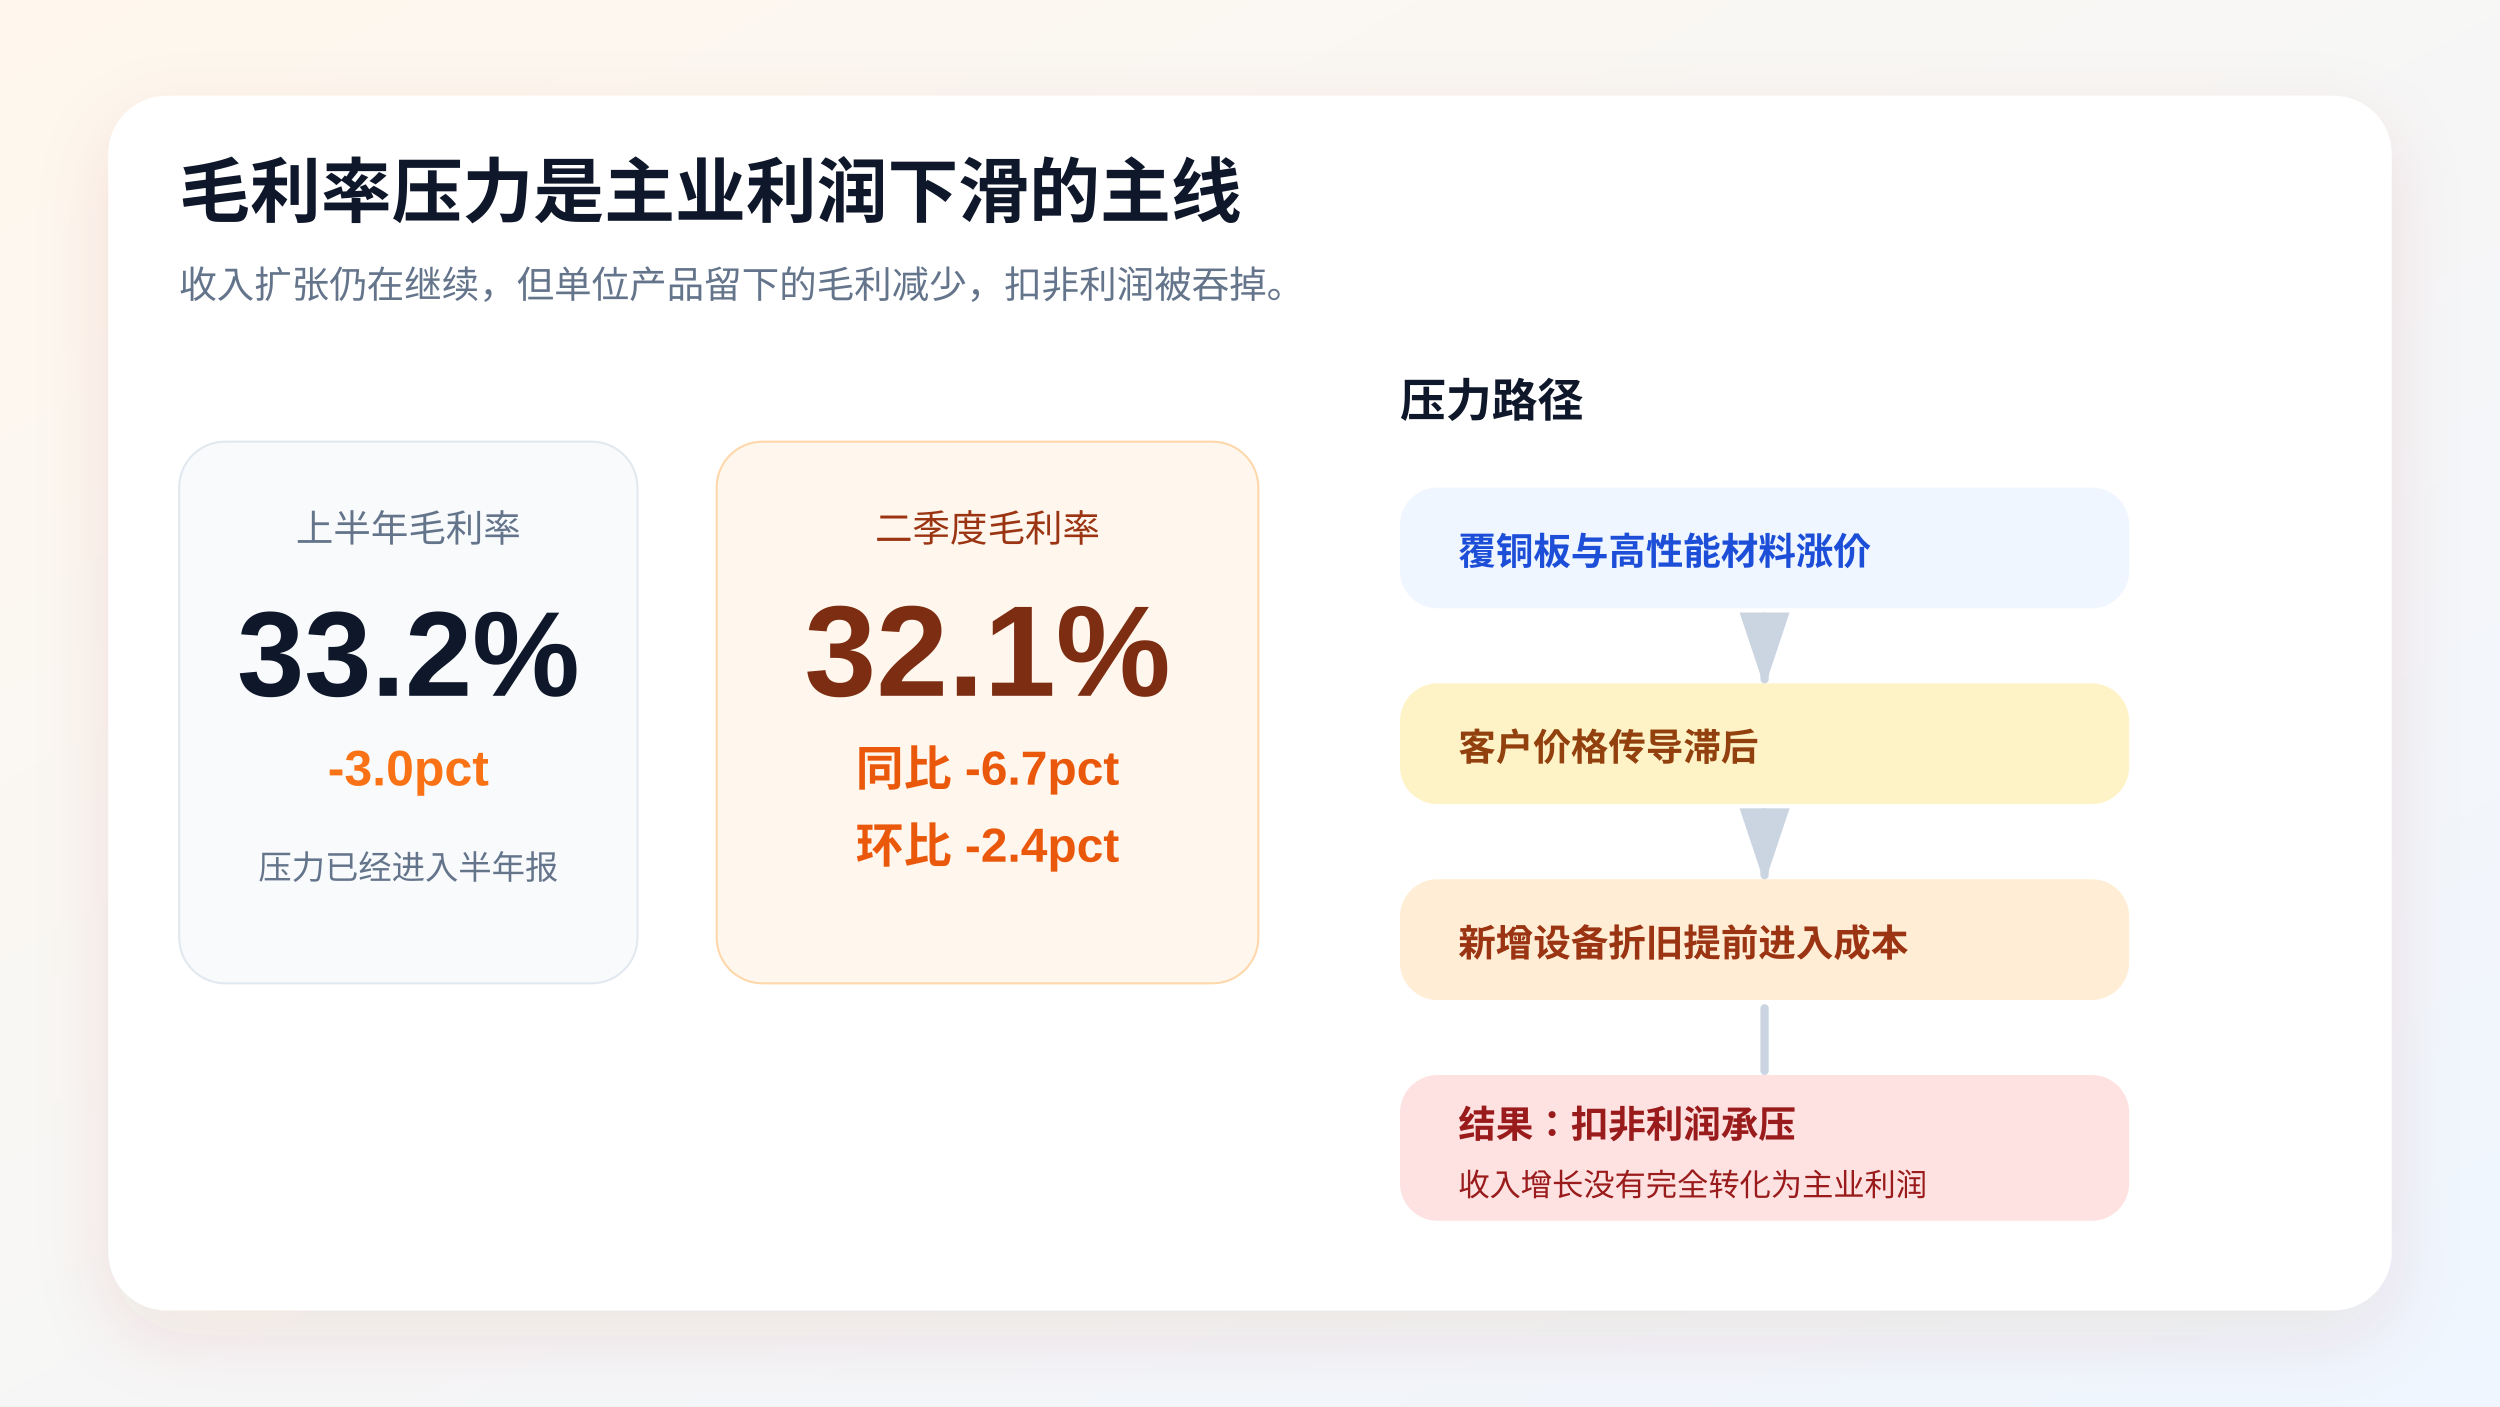
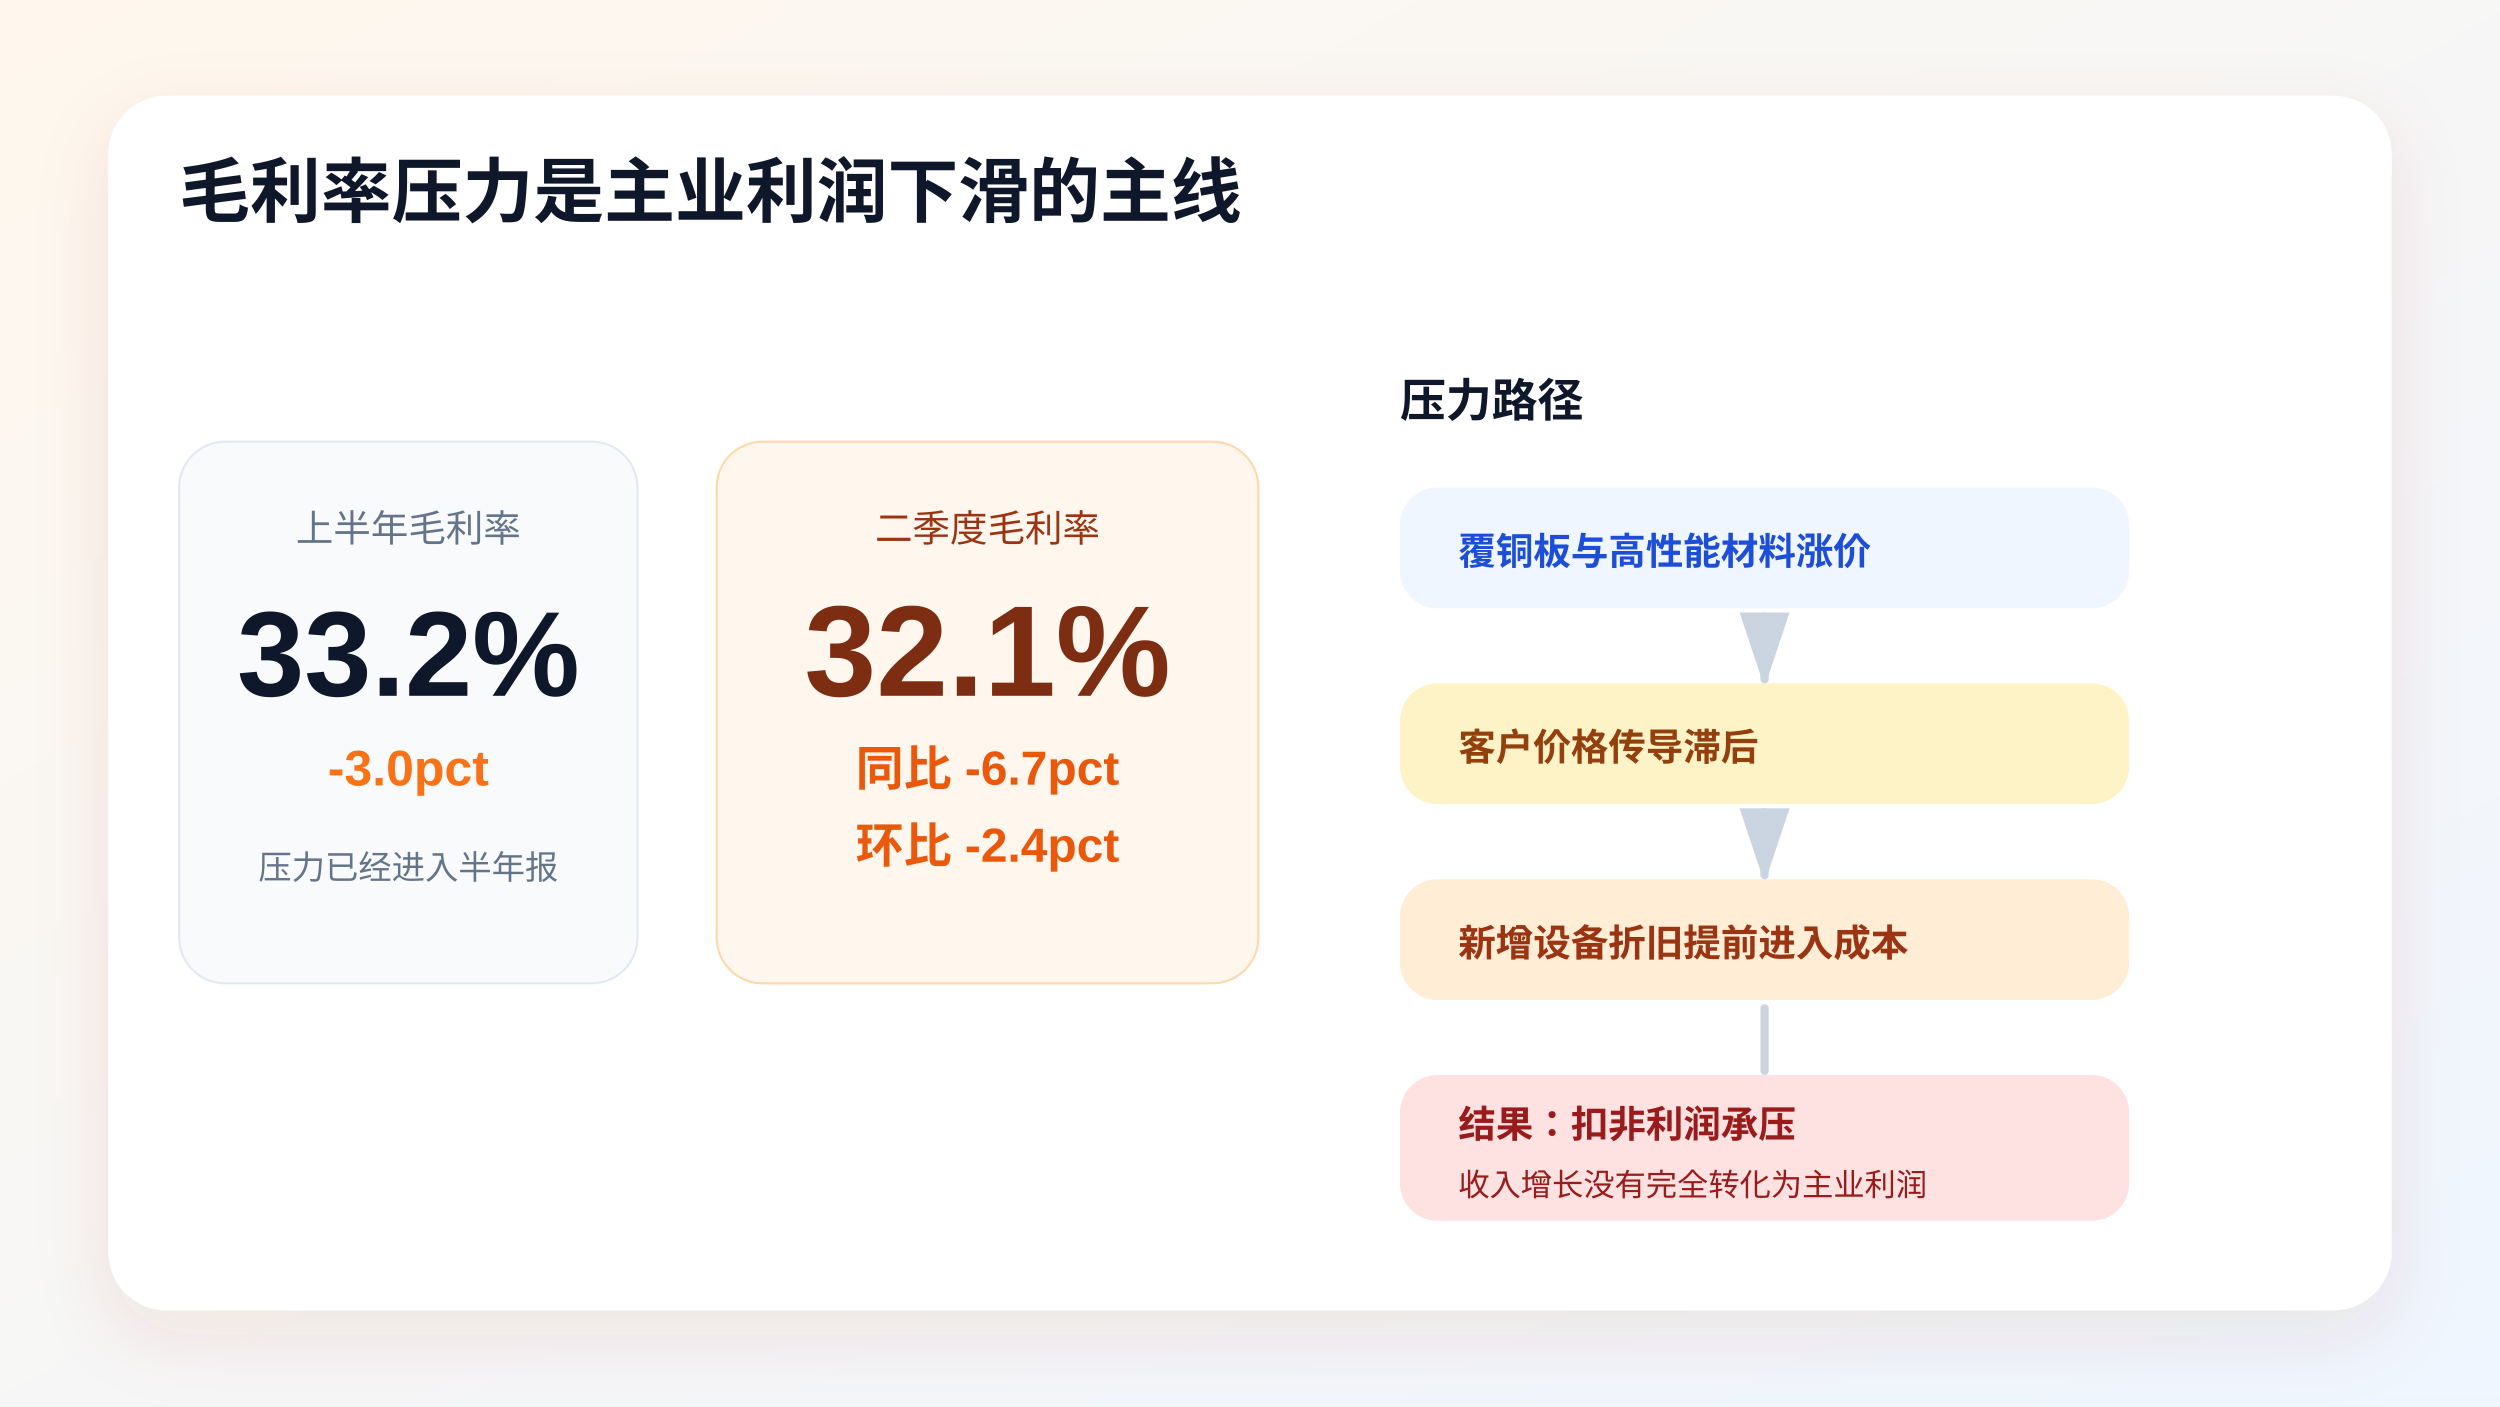
<svg xmlns="http://www.w3.org/2000/svg" width="1200" height="675" viewBox="0 0 1200 675" role="img" aria-labelledby="title desc">
  <defs>
    <linearGradient id="bg" x1="0" x2="1" y1="0" y2="1">
      <stop offset="0" stop-color="#fff7ed" />
      <stop offset="1" stop-color="#eff6ff" />
    </linearGradient>
    <filter id="shadow" x="-20%" y="-20%" width="140%" height="140%">
      <feDropShadow dx="0" dy="12" stdDeviation="18" flood-color="#9a3412" flood-opacity="0.10" />
    </filter>
  </defs>
  <rect width="1200" height="675" fill="url(#bg)" />
  <rect x="52" y="46" width="1096" height="583" rx="28" fill="#ffffff" filter="url(#shadow)" />
  <text x="86" y="104" font-family="PingFang SC, Microsoft YaHei, Arial, sans-serif" font-size="34" font-weight="700" fill="#0f172a">毛利率压力是主业利润下滑的主线</text>
-   <text x="86" y="143" font-family="PingFang SC, Microsoft YaHei, Arial, sans-serif" font-size="18" fill="#64748b">收入扩张仍在继续，但单位产品留下的毛利减少，扣非利润被吞掉。</text>
  <g transform="translate(86 212)" font-family="PingFang SC, Microsoft YaHei, Arial, sans-serif">
    <rect x="0" y="0" width="220" height="260" rx="22" fill="#f8fafc" stroke="#e2e8f0" />
    <text x="110" y="48" text-anchor="middle" font-size="18" fill="#64748b">上半年毛利率</text>
    <text x="110" y="122" text-anchor="middle" font-size="58" font-weight="800" fill="#0f172a">33.2%</text>
    <text x="110" y="165" text-anchor="middle" font-size="24" font-weight="700" fill="#f97316">-3.0pct</text>
    <text x="110" y="210" text-anchor="middle" font-size="16" fill="#64748b">压力已经进入半年报</text>
  </g>
  <g transform="translate(344 212)" font-family="PingFang SC, Microsoft YaHei, Arial, sans-serif">
    <rect x="0" y="0" width="260" height="260" rx="22" fill="#fff7ed" stroke="#fed7aa" />
    <text x="130" y="48" text-anchor="middle" font-size="18" fill="#9a3412">二季度毛利率</text>
    <text x="130" y="122" text-anchor="middle" font-size="62" font-weight="800" fill="#7c2d12">32.1%</text>
    <text x="130" y="165" text-anchor="middle" font-size="23" font-weight="700" fill="#ea580c">同比 -6.7pct</text>
    <text x="130" y="202" text-anchor="middle" font-size="23" font-weight="700" fill="#ea580c">环比 -2.4pct</text>
  </g>
  <g transform="translate(672 200)" font-family="PingFang SC, Microsoft YaHei, Arial, sans-serif">
    <text x="0" y="0" font-size="22" font-weight="700" fill="#0f172a">压力路径</text>
    <g transform="translate(0 34)">
      <rect x="0" y="0" width="350" height="58" rx="18" fill="#eff6ff" />
      <text x="28" y="37" font-size="18" font-weight="700" fill="#1d4ed8">覆铜板与高性能材料涨价</text>
    </g>
    <path d="M175 96 L175 126" stroke="#cbd5e1" stroke-width="4" stroke-linecap="round" marker-end="url(#arrow)" />
    <g transform="translate(0 128)">
      <rect x="0" y="0" width="350" height="58" rx="18" fill="#fef3c7" />
      <text x="28" y="37" font-size="18" font-weight="700" fill="#92400e">客户价格传导滞后</text>
    </g>
    <path d="M175 190 L175 220" stroke="#cbd5e1" stroke-width="4" stroke-linecap="round" marker-end="url(#arrow)" />
    <g transform="translate(0 222)">
      <rect x="0" y="0" width="350" height="58" rx="18" fill="#ffedd5" />
      <text x="28" y="37" font-size="18" font-weight="700" fill="#9a3412">新增设备折旧提前进入成本</text>
    </g>
    <path d="M175 284 L175 314" stroke="#cbd5e1" stroke-width="4" stroke-linecap="round" />
    <rect x="0" y="316" width="350" height="70" rx="18" fill="#fee2e2" />
    <text x="28" y="346" font-size="18" font-weight="700" fill="#991b1b">结果：扣非利润承压</text>
    <text x="28" y="374" font-size="15" fill="#991b1b">收入增长没有完全转化为主业利润</text>
  </g>
  <defs>
    <marker id="arrow" markerWidth="10" markerHeight="10" refX="8" refY="3" orient="auto" markerUnits="strokeWidth">
      <path d="M0,0 L0,6 L9,3 z" fill="#cbd5e1" />
    </marker>
  </defs>
</svg>
